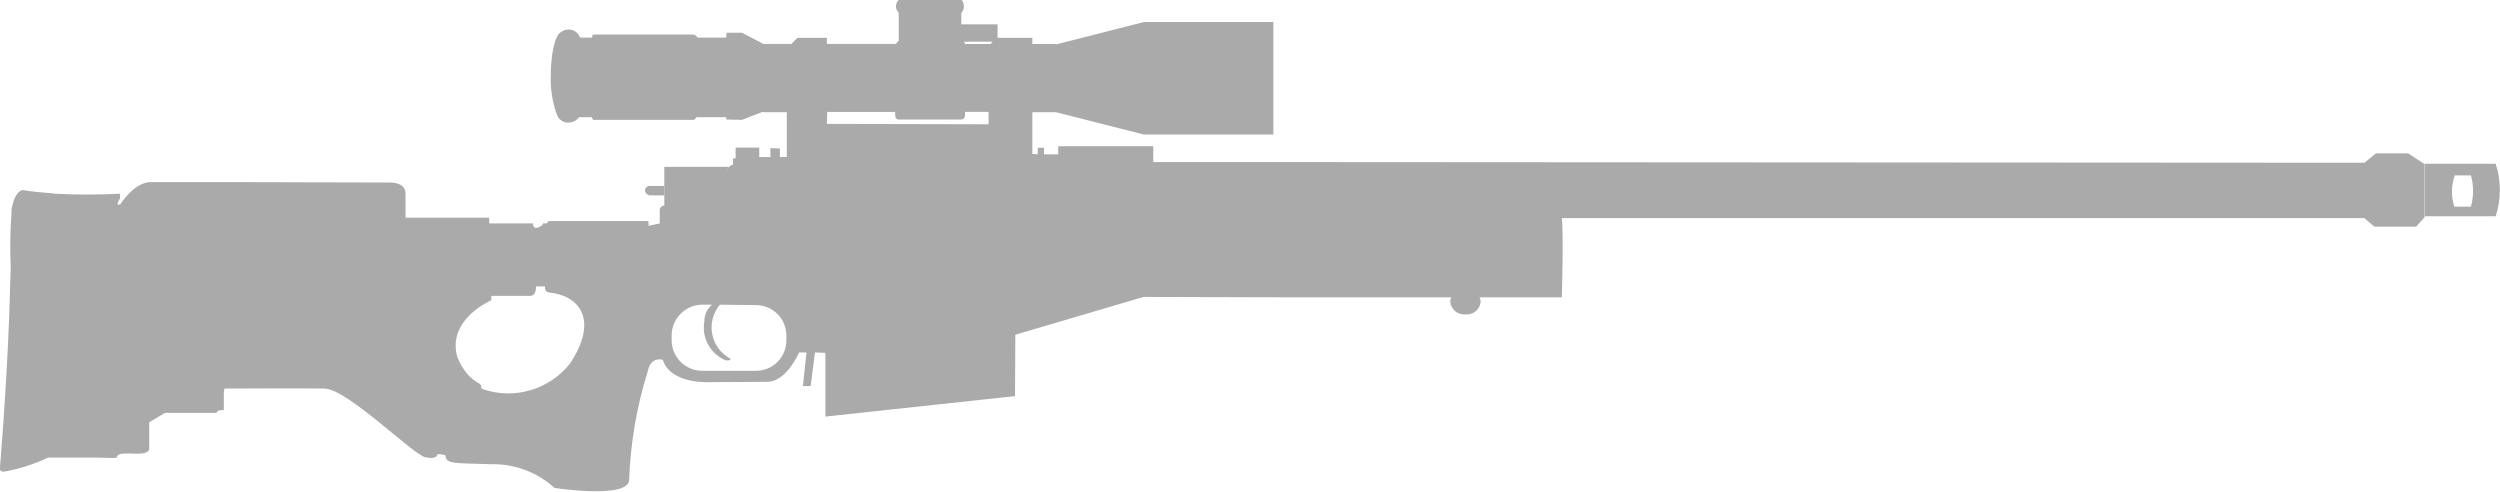
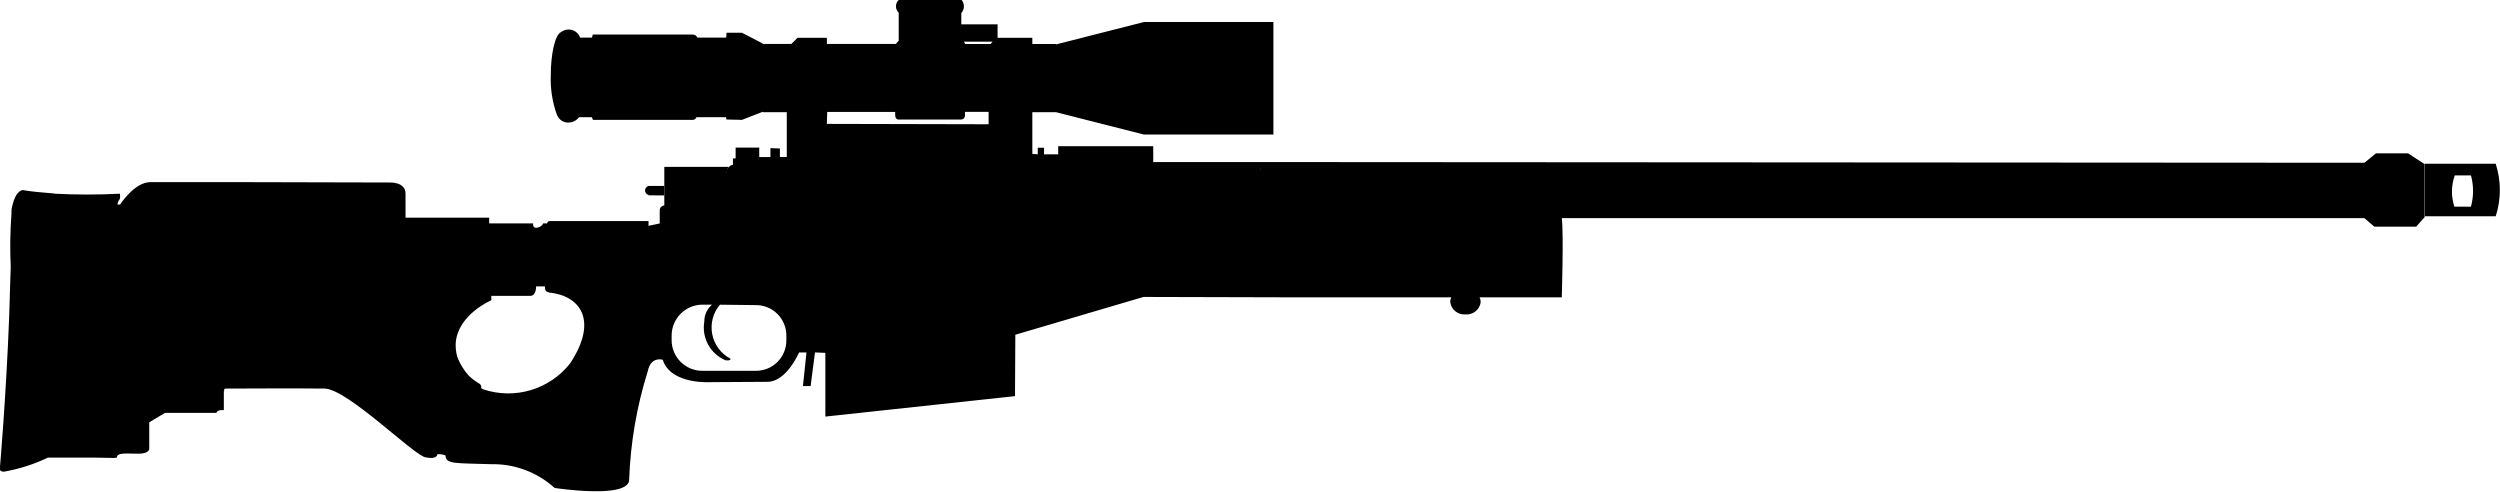
<svg xmlns="http://www.w3.org/2000/svg" id="Grupo_1264" data-name="Grupo 1264" width="52.931" height="10.398" viewBox="0 0 52.931 10.398">
-   <path id="Caminho_524" data-name="Caminho 524" d="M109.142,52.915h-.678l-.245.2h-.181L84.914,53.1a.953.953,0,0,0-.082.2.916.916,0,0,1,.082-.2H82.575v-.335H80.563v.171h-.3v-.139H80.13v.139l-.115-.009v-.883h.5v0l1.864.474h2.74V50.135h-2.74l-1.864.475V50.6h-.5v-.13h-.736v-.286h-.768v-.246h.007a.215.215,0,0,0,0-.27H77.186a.185.185,0,0,0,0,.27h0v.425h0v.016h0v.155a.243.243,0,0,0-.058.065H75.665v-.13h-.622l-.129.13h-.606v-.008l-.442-.229H73.54V50.4h-.008l.008.024a.093.093,0,0,0-.008.041h-.606a.112.112,0,0,0-.106-.065H70.71a.187.187,0,0,0-.016.065h-.254a.255.255,0,0,0-.244-.171.261.261,0,0,0-.163.057c-.122.057-.214.45-.214.924a2.2,2.2,0,0,0,.131.826.253.253,0,0,0,.247.163.282.282,0,0,0,.221-.114h.269a.451.451,0,0,1,.026.057H72.82s.057.009.09-.065v.008h.622v.025h0a.064.064,0,0,1,.008.024l.327.008h0l.442-.172v.009h.507v.949h-.146v-.18l-.2-.008v.189h-.237v-.2h-.5v.229h-.057v.138h-.025a.228.228,0,0,0-.107.114.213.213,0,0,1,.042-.073H72.223v.818h.008a.1.1,0,0,0-.105.106V54.4l-.237.05v-.1h-2.1c-.026,0-.041.026-.049.049h-.083s-.015.066-.122.09-.089-.09-.089-.09h-.931v-.122H66.744v-.507c0-.262-.351-.237-.351-.237l-3.213-.008h-1.84C61,53.529,60.7,54,60.7,54h-.056a.3.3,0,0,1,.056-.13v-.1a13.371,13.371,0,0,1-1.382,0,.21.21,0,0,0-.065-.009c-.2-.016-.409-.033-.605-.066h-.026c-.041.017-.138.066-.195.3a.547.547,0,0,0-.026.2,9.336,9.336,0,0,0-.016,1.128c-.007.311-.024.662-.032,1.031-.066,1.733-.2,3.254-.2,3.254l.008.008c0,.025.026.033.074.041a3.61,3.61,0,0,0,.94-.3h.957l.443.008.058-.008c0-.115.212-.082.45-.082s.235-.1.235-.1v-.565l.335-.2h1.088c.017-.074.156-.057.156-.057v-.4h.007v-.032h0c0-.033.048-.025.048-.025s1.595-.008,2.078,0,1.873,1.4,2.134,1.455.254-.065.254-.065a.4.4,0,0,1,.172.024c.006.187.187.163.964.187A1.939,1.939,0,0,1,69.9,60s1.587.245,1.579-.18a8.706,8.706,0,0,1,.393-2.289c.065-.327.318-.245.318-.245.171.54,1.038.474,1.038.474l1.187-.007c.4-.009.661-.622.661-.622h.157l-.075.712h.163l.092-.712.22.009v1.349l4.015-.433.007-1.3,2.714-.8,3.035.008h3.483a.191.191,0,0,0-.024.1.3.3,0,0,0,.319.262.3.3,0,0,0,.326-.262.228.228,0,0,0-.024-.1h1.741s.041-1.341,0-1.676h16.993l.211.18h.884l.18-.2V53.144ZM78.591,50.6c-.008-.017-.015-.033-.023-.049h.605l-.041.049h-.541Zm-1.48,1.439V52.1c0,.114.082.1.082.1h.252L78.5,52.2c.107,0,.089-.122.089-.122v-.041h.5V52.3l-3.425-.008.008-.253h1.439ZM68.56,55.933h.825c.131,0,.123-.2.123-.2h.187c0,.082.017.115.1.131.629.065,1.046.572.433,1.5a1.668,1.668,0,0,1-1.839.548l-.043-.026a.087.087,0,0,0-.031-.089,1.242,1.242,0,0,1-.229-.171,1.257,1.257,0,0,1-.246-.4.9.9,0,0,1-.033-.3c.048-.6.753-.9.753-.9v-.09Zm16.264-2.625c0,.009-.008.017-.008.024s.008-.015.008-.024Zm.041.647h0Zm-4.432-.785h.2l-1.643-.008h0Zm-6.886.105a.1.1,0,0,0-.015.042h-.008a.152.152,0,0,0,.023-.042Zm-1.178.745h0Zm2.438,2.853a.642.642,0,0,1-.646.647H73.033a.649.649,0,0,1-.655-.647v-.1a.656.656,0,0,1,.655-.654h.2a.464.464,0,0,0-.163.36.749.749,0,0,0,.45.818s.114.017.105-.033A.747.747,0,0,1,73.4,56.12l.761.009a.642.642,0,0,1,.646.646h0v.1Z" transform="translate(-58.158 -49.669)" fill="#aaa" />
-   <path id="Caminho_525" data-name="Caminho 525" d="M63.856,59.271l.033-.042a.087.087,0,0,0-.033.042Z" transform="translate(-61.346 -55.018)" fill="#aaa" />
-   <path id="Caminho_526" data-name="Caminho 526" d="M93.189,57.68H93.2c0-.008,0-.008-.007,0Z" transform="translate(-77.759 -54.148)" fill="#aaa" />
-   <path id="Caminho_527" data-name="Caminho 527" d="M89.569,58.813v-.2h-.335a.106.106,0,0,0-.074.1.1.1,0,0,0,.074.09v.009Z" transform="translate(-75.504 -54.676)" fill="#aaa" />
-   <path id="Caminho_528" data-name="Caminho 528" d="M176.21,58.652a1.8,1.8,0,0,0,0-1.112h-1.5v1.112h1.5Zm-.524-.866a1.256,1.256,0,0,1,0,.662h-.351a1.016,1.016,0,0,1,.009-.662Z" transform="translate(-123.37 -54.073)" fill="#aaa" />
+   <path id="Caminho_524" data-name="Caminho 524" d="M109.142,52.915h-.678l-.245.2h-.181L84.914,53.1a.953.953,0,0,0-.082.2.916.916,0,0,1,.082-.2H82.575v-.335H80.563v.171h-.3v-.139H80.13v.139l-.115-.009v-.883h.5v0l1.864.474h2.74V50.135h-2.74l-1.864.475V50.6h-.5v-.13h-.736v-.286h-.768v-.246h.007a.215.215,0,0,0,0-.27H77.186a.185.185,0,0,0,0,.27h0v.425h0v.016h0v.155a.243.243,0,0,0-.058.065H75.665v-.13h-.622l-.129.13h-.606v-.008l-.442-.229H73.54V50.4h-.008l.008.024a.093.093,0,0,0-.008.041h-.606a.112.112,0,0,0-.106-.065H70.71a.187.187,0,0,0-.016.065h-.254a.255.255,0,0,0-.244-.171.261.261,0,0,0-.163.057c-.122.057-.214.45-.214.924a2.2,2.2,0,0,0,.131.826.253.253,0,0,0,.247.163.282.282,0,0,0,.221-.114h.269a.451.451,0,0,1,.026.057H72.82s.057.009.09-.065v.008h.622v.025h0a.064.064,0,0,1,.008.024l.327.008h0l.442-.172v.009h.507v.949h-.146v-.18l-.2-.008v.189h-.237v-.2h-.5v.229h-.057v.138h-.025a.228.228,0,0,0-.107.114.213.213,0,0,1,.042-.073H72.223v.818h.008a.1.1,0,0,0-.105.106V54.4l-.237.05v-.1h-2.1c-.026,0-.041.026-.049.049h-.083s-.015.066-.122.09-.089-.09-.089-.09h-.931v-.122H66.744v-.507c0-.262-.351-.237-.351-.237l-3.213-.008h-1.84C61,53.529,60.7,54,60.7,54h-.056a.3.3,0,0,1,.056-.13v-.1a13.371,13.371,0,0,1-1.382,0,.21.21,0,0,0-.065-.009c-.2-.016-.409-.033-.605-.066h-.026c-.041.017-.138.066-.195.3a.547.547,0,0,0-.026.2,9.336,9.336,0,0,0-.016,1.128c-.007.311-.024.662-.032,1.031-.066,1.733-.2,3.254-.2,3.254l.008.008c0,.025.026.033.074.041a3.61,3.61,0,0,0,.94-.3h.957l.443.008.058-.008c0-.115.212-.082.45-.082s.235-.1.235-.1v-.565l.335-.2h1.088c.017-.074.156-.057.156-.057v-.4h.007v-.032h0c0-.033.048-.025.048-.025s1.595-.008,2.078,0,1.873,1.4,2.134,1.455.254-.065.254-.065a.4.4,0,0,1,.172.024c.006.187.187.163.964.187A1.939,1.939,0,0,1,69.9,60s1.587.245,1.579-.18a8.706,8.706,0,0,1,.393-2.289c.065-.327.318-.245.318-.245.171.54,1.038.474,1.038.474l1.187-.007c.4-.009.661-.622.661-.622h.157l-.075.712h.163l.092-.712.22.009v1.349l4.015-.433.007-1.3,2.714-.8,3.035.008h3.483a.191.191,0,0,0-.024.1.3.3,0,0,0,.319.262.3.3,0,0,0,.326-.262.228.228,0,0,0-.024-.1h1.741s.041-1.341,0-1.676h16.993l.211.18h.884l.18-.2V53.144ZM78.591,50.6c-.008-.017-.015-.033-.023-.049h.605l-.041.049h-.541Zm-1.48,1.439V52.1c0,.114.082.1.082.1h.252L78.5,52.2c.107,0,.089-.122.089-.122v-.041h.5V52.3l-3.425-.008.008-.253h1.439ZM68.56,55.933h.825c.131,0,.123-.2.123-.2h.187c0,.082.017.115.1.131.629.065,1.046.572.433,1.5a1.668,1.668,0,0,1-1.839.548l-.043-.026a.087.087,0,0,0-.031-.089,1.242,1.242,0,0,1-.229-.171,1.257,1.257,0,0,1-.246-.4.9.9,0,0,1-.033-.3c.048-.6.753-.9.753-.9v-.09Zm16.264-2.625c0,.009-.008.017-.008.024s.008-.015.008-.024Zm.041.647h0Zm-4.432-.785h.2l-1.643-.008h0Zm-6.886.105a.1.1,0,0,0-.015.042h-.008a.152.152,0,0,0,.023-.042Zm-1.178.745h0Zm2.438,2.853a.642.642,0,0,1-.646.647H73.033a.649.649,0,0,1-.655-.647v-.1a.656.656,0,0,1,.655-.654h.2a.464.464,0,0,0-.163.36.749.749,0,0,0,.45.818s.114.017.105-.033A.747.747,0,0,1,73.4,56.12l.761.009a.642.642,0,0,1,.646.646h0v.1Z" transform="translate(-58.158 -49.669)" fill="currentColor" />
+   <path id="Caminho_525" data-name="Caminho 525" d="M63.856,59.271l.033-.042a.087.087,0,0,0-.033.042Z" transform="translate(-61.346 -55.018)" fill="currentColor" />
+   <path id="Caminho_526" data-name="Caminho 526" d="M93.189,57.68H93.2c0-.008,0-.008-.007,0Z" transform="translate(-77.759 -54.148)" fill="currentColor" />
+   <path id="Caminho_527" data-name="Caminho 527" d="M89.569,58.813v-.2h-.335a.106.106,0,0,0-.074.1.1.1,0,0,0,.074.09v.009Z" transform="translate(-75.504 -54.676)" fill="currentColor" />
+   <path id="Caminho_528" data-name="Caminho 528" d="M176.21,58.652a1.8,1.8,0,0,0,0-1.112h-1.5v1.112h1.5Zm-.524-.866a1.256,1.256,0,0,1,0,.662h-.351a1.016,1.016,0,0,1,.009-.662Z" transform="translate(-123.37 -54.073)" fill="currentColor" />
</svg>
